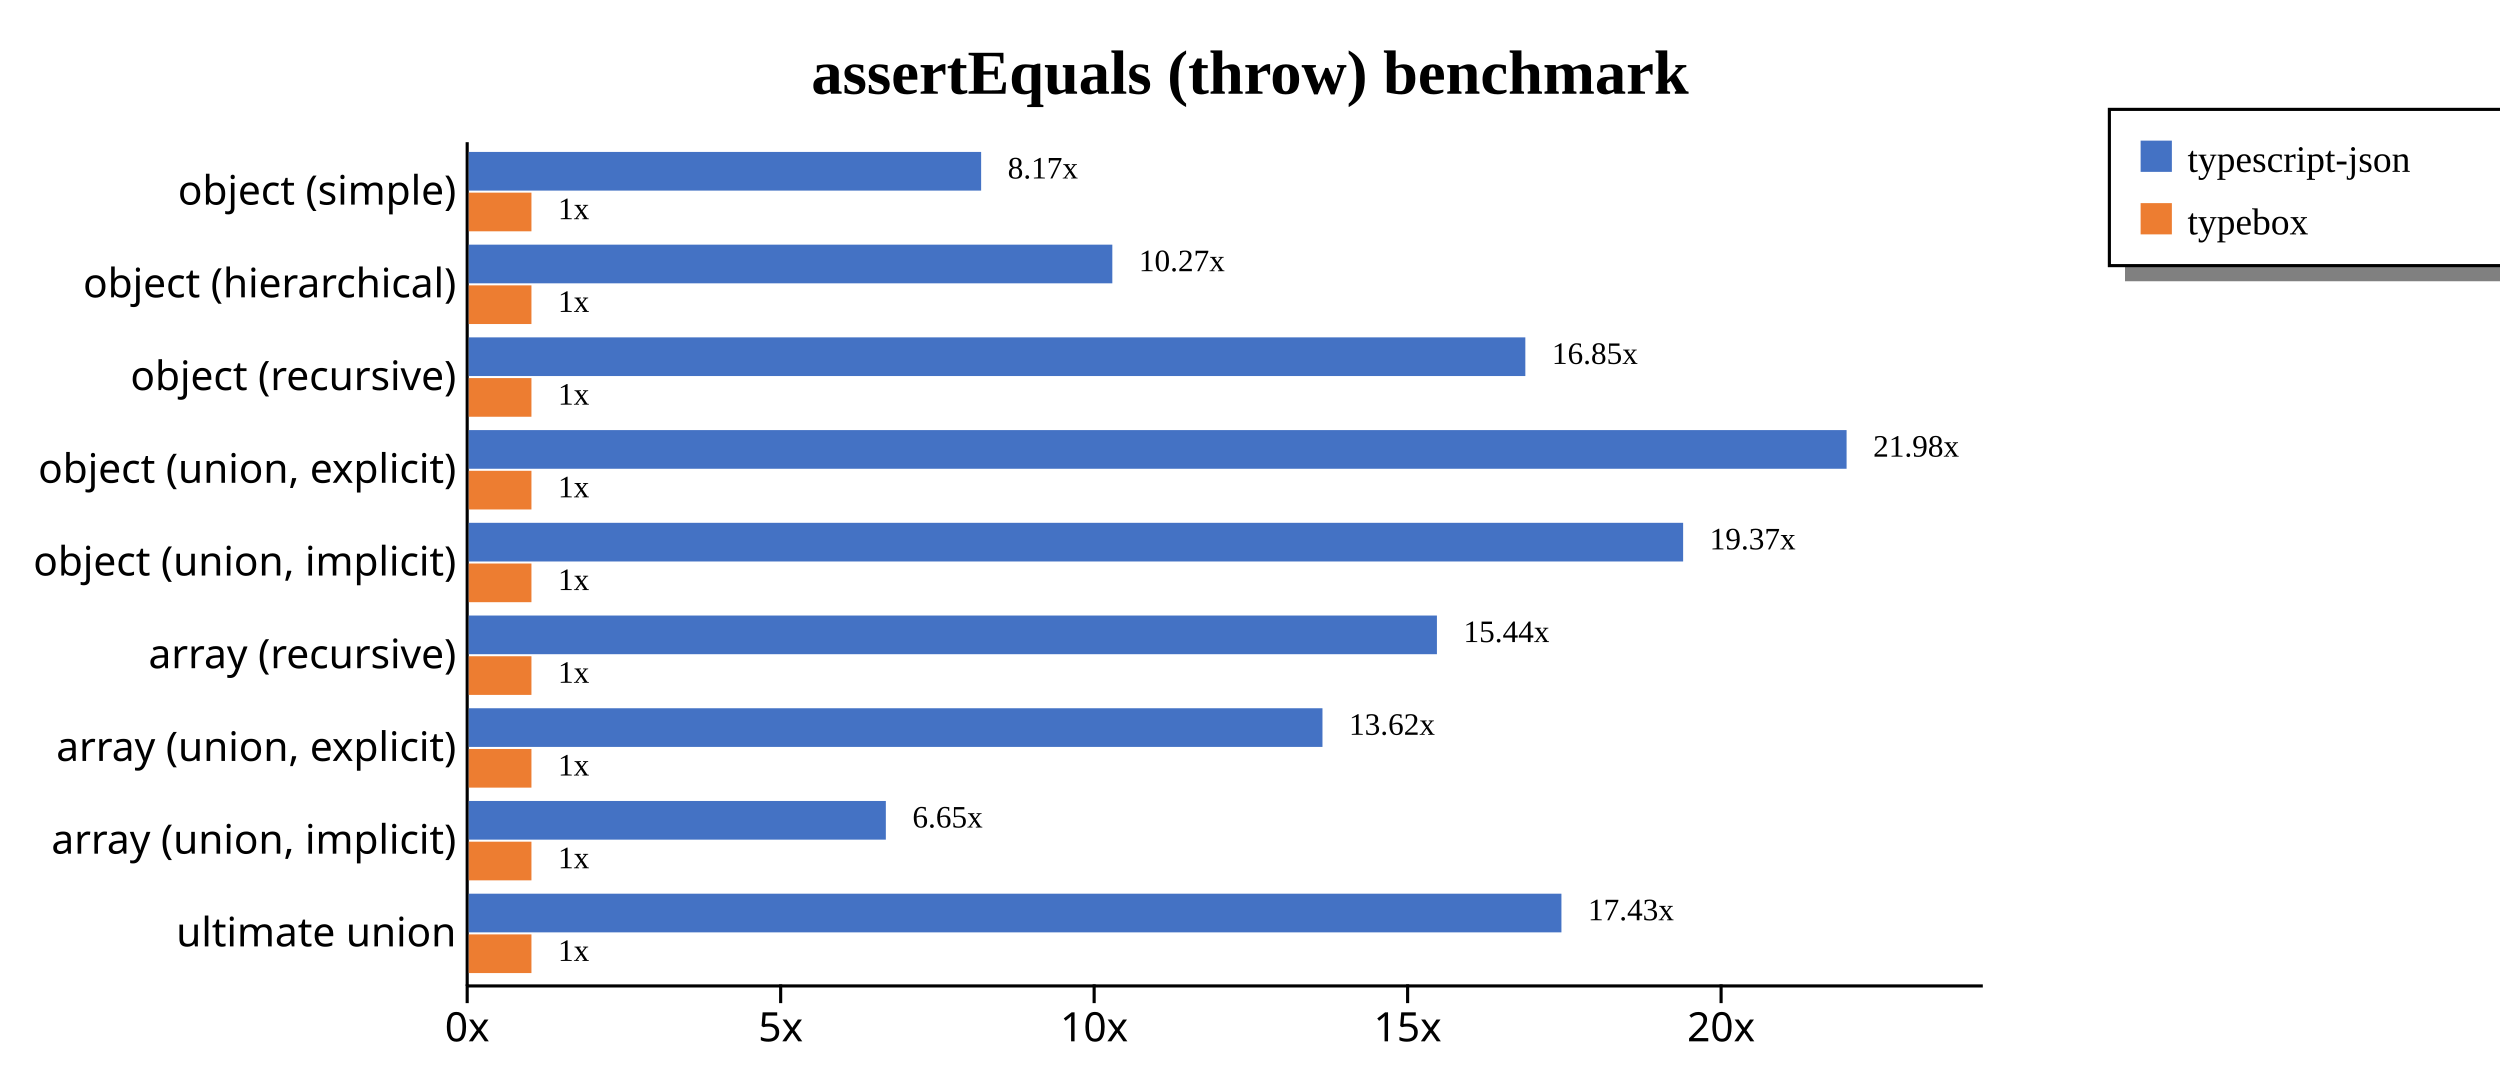
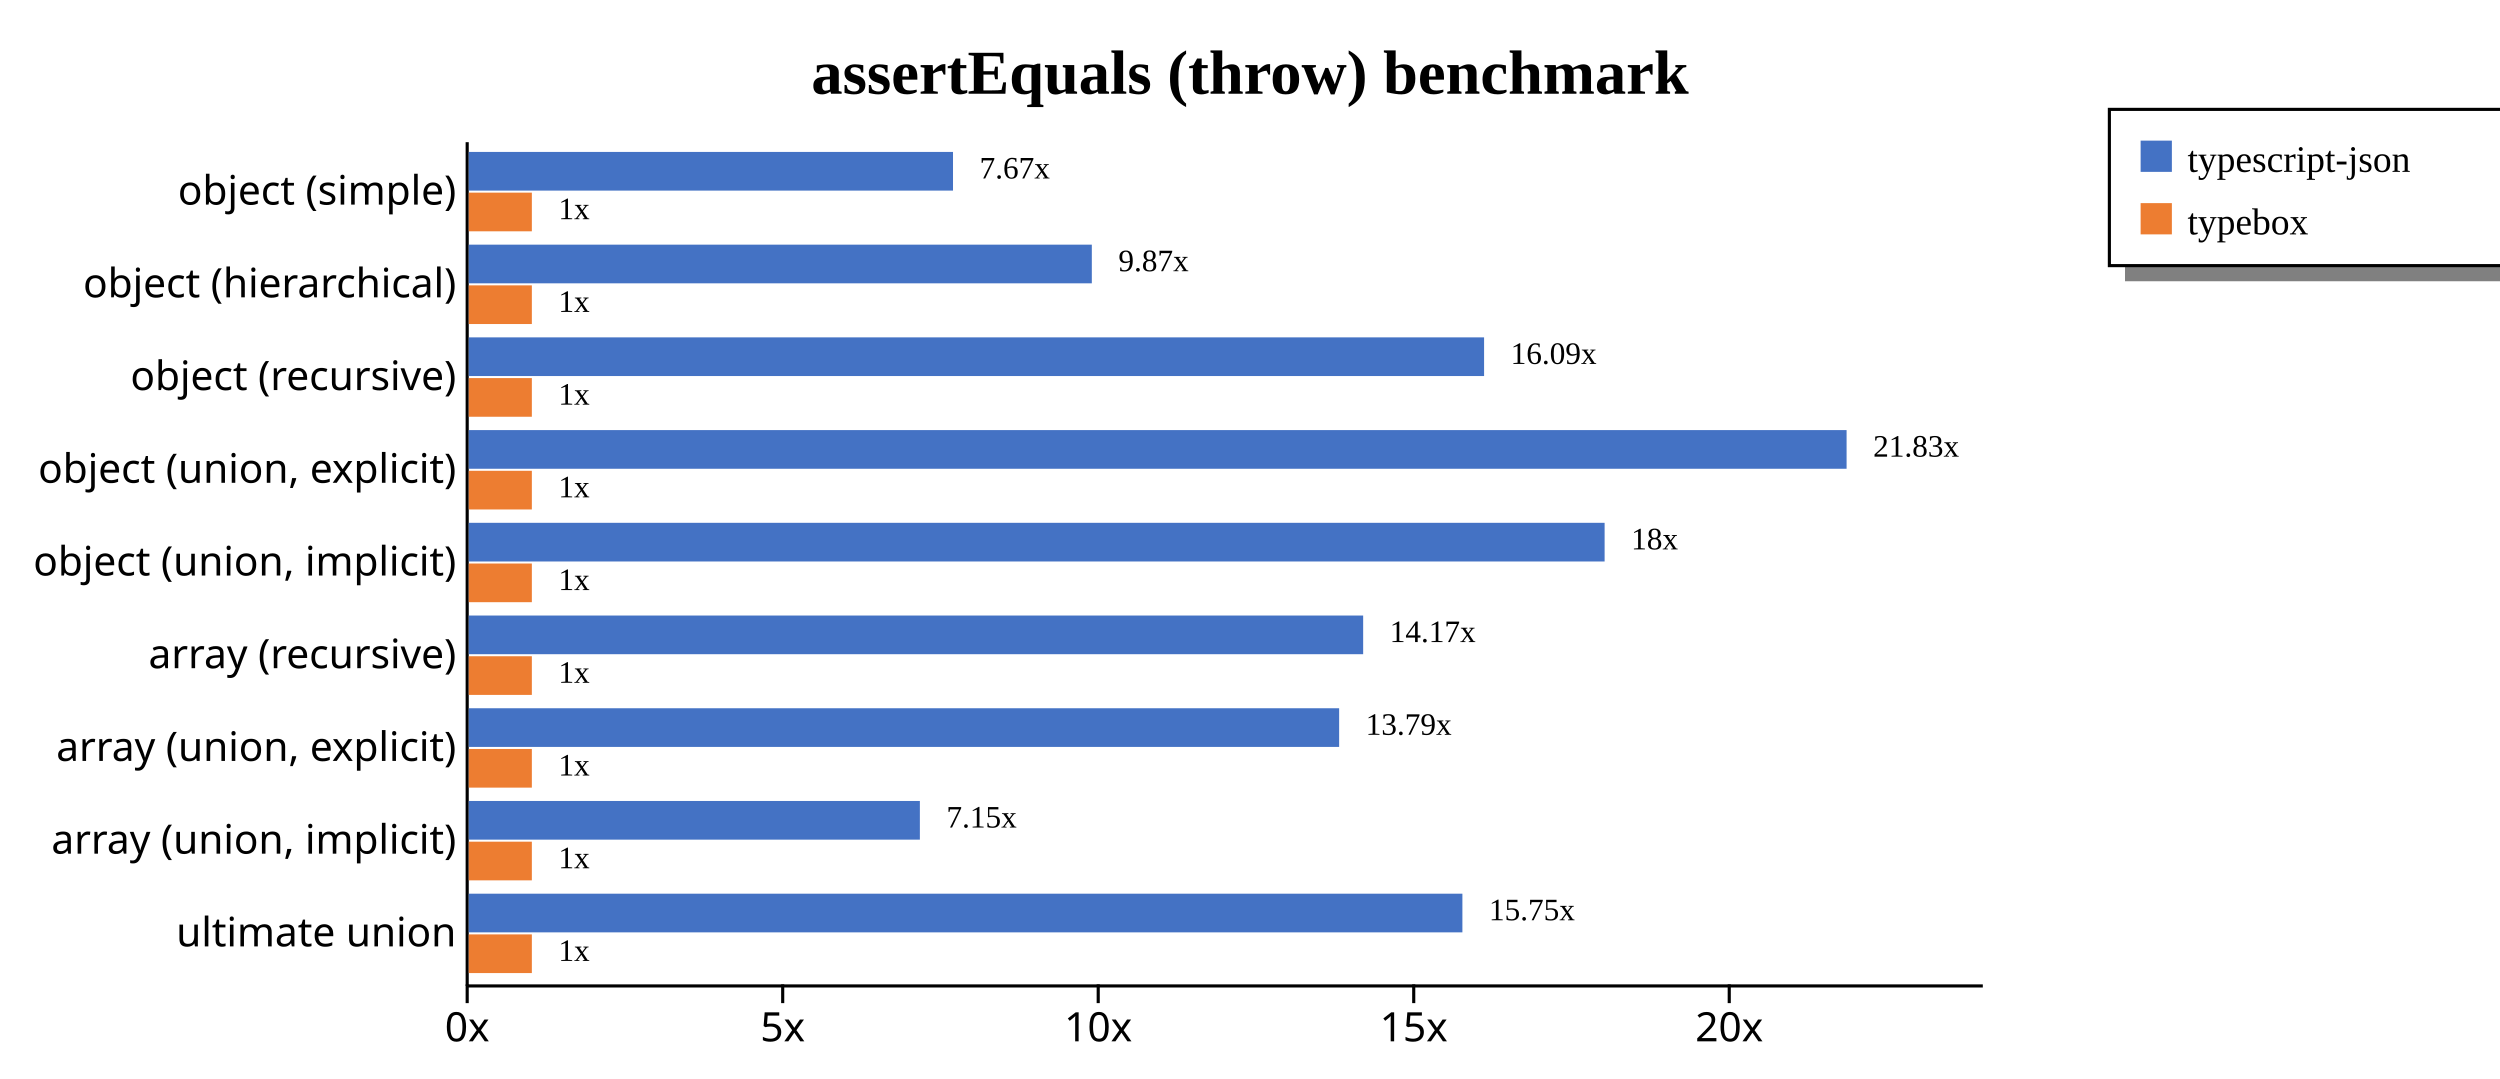
<svg xmlns="http://www.w3.org/2000/svg" width="800" height="345" style="background-color: white;">
  <g class="y axis" transform="translate(149,45)" fill="none" font-size="10" font-family="sans-serif" text-anchor="end" style="font-size: 13px;">
    <path class="domain" stroke="currentColor" d="M0.5,0.5V270.5" />
    <g class="tick" opacity="1" transform="translate(0,16.31868)" style="font-size: 13px;">
      <line stroke="currentColor" x2="0" />
      <text fill="currentColor" x="-3" dy="0.32em">object (simple)    </text>
    </g>
    <g class="tick" opacity="1" transform="translate(0,45.98901)" style="font-size: 13px;">
      <line stroke="currentColor" x2="0" />
      <text fill="currentColor" x="-3" dy="0.32em">object (hierarchical)    </text>
    </g>
    <g class="tick" opacity="1" transform="translate(0,75.65934)" style="font-size: 13px;">
      <line stroke="currentColor" x2="0" />
      <text fill="currentColor" x="-3" dy="0.32em">object (recursive)    </text>
    </g>
    <g class="tick" opacity="1" transform="translate(0,105.3297)" style="font-size: 13px;">
      <line stroke="currentColor" x2="0" />
      <text fill="currentColor" x="-3" dy="0.32em">object (union, explicit)    </text>
    </g>
    <g class="tick" opacity="1" transform="translate(0,135)" style="font-size: 13px;">
      <line stroke="currentColor" x2="0" />
      <text fill="currentColor" x="-3" dy="0.32em">object (union, implicit)    </text>
    </g>
    <g class="tick" opacity="1" transform="translate(0,164.6703)" style="font-size: 13px;">
      <line stroke="currentColor" x2="0" />
      <text fill="currentColor" x="-3" dy="0.32em">array (recursive)    </text>
    </g>
    <g class="tick" opacity="1" transform="translate(0,194.3407)" style="font-size: 13px;">
      <line stroke="currentColor" x2="0" />
      <text fill="currentColor" x="-3" dy="0.32em">array (union, explicit)    </text>
    </g>
    <g class="tick" opacity="1" transform="translate(0,224.011)" style="font-size: 13px;">
      <line stroke="currentColor" x2="0" />
      <text fill="currentColor" x="-3" dy="0.32em">array (union, implicit)    </text>
    </g>
    <g class="tick" opacity="1" transform="translate(0,253.6813)" style="font-size: 13px;">
      <line stroke="currentColor" x2="0" />
      <text fill="currentColor" x="-3" dy="0.32em">ultimate union    </text>
    </g>
  </g>
  <g class="x axis" transform="translate(149,315)" fill="none" font-size="10" font-family="sans-serif" text-anchor="middle" style="font-size: 13px;">
    <path class="domain" stroke="currentColor" d="M0.5,0.5H485.5" />
    <g class="tick" opacity="1" transform="translate(0.5,0)" style="font-size: 13px;">
      <line stroke="currentColor" y2="6" />
      <text fill="currentColor" y="9" dy="0.71em">0x</text>
    </g>
-     <g class="tick" opacity="1" transform="translate(100.8123,0)" style="font-size: 13px;">
+     <g class="tick" opacity="1" transform="translate(101.464,0)" style="font-size: 13px;">
      <line stroke="currentColor" y2="6" />
      <text fill="currentColor" y="9" dy="0.71em">5x</text>
    </g>
-     <g class="tick" opacity="1" transform="translate(201.1246,0)" style="font-size: 13px;">
+     <g class="tick" opacity="1" transform="translate(202.428,0)" style="font-size: 13px;">
      <line stroke="currentColor" y2="6" />
      <text fill="currentColor" y="9" dy="0.71em">10x</text>
    </g>
-     <g class="tick" opacity="1" transform="translate(301.4369,0)" style="font-size: 13px;">
+     <g class="tick" opacity="1" transform="translate(303.392,0)" style="font-size: 13px;">
      <line stroke="currentColor" y2="6" />
      <text fill="currentColor" y="9" dy="0.71em">15x</text>
    </g>
-     <g class="tick" opacity="1" transform="translate(401.7492,0)" style="font-size: 13px;">
+     <g class="tick" opacity="1" transform="translate(404.356,0)" style="font-size: 13px;">
      <line stroke="currentColor" y2="6" />
      <text fill="currentColor" y="9" dy="0.71em">20x</text>
    </g>
  </g>
  <text transform="translate(400, 30)" style="text-anchor: middle; font-size: 20px; font-weight: bold;">assertEquals (throw) benchmark</text>
  <rect x="680" y="85" width="200" height="5" fill="gray" />
  <rect x="675" y="35" width="200" height="50" fill="none" stroke="black" />
  <rect x="685" y="45" width="10" height="10" style="fill: #4472c4;" />
  <text x="700" y="55" style="font-size: 12px;">typescript-json</text>
  <rect x="685" y="65" width="10" height="10" style="fill: #ed7d31;" />
  <text x="700" y="75" style="font-size: 12px;">typebox</text>
  <g style="font-size: 13px;">
    <g style="font-size: 13px;">
-       <rect x="150" y="48.618" width="163.963" height="12.375" fill="#4472c4" />
-       <rect x="150" y="61.644" width="20.062" height="12.375" fill="#ed7d31" />
-       <text class="label" x="322.463" y="57.118" font-size="10px">8.17x</text>
-       <text class="label" x="178.562" y="70.144" font-size="10px">1x</text>
+       <rect x="150" y="48.618" width="154.963" height="12.375" fill="#4472c4" />
+       <rect x="150" y="61.644" width="20.193" height="12.375" fill="#ed7d31" />
+       <text class="label" x="313.463" y="57.118" font-size="10px">7.67x</text>
+       <text class="label" x="178.693" y="70.144" font-size="10px">1x</text>
+       <text class="label" x="309.963" y="58.618" font-size="8px" />
+       <text class="label" x="175.193" y="71.644" font-size="8px" />
    </g>
    <g style="font-size: 13px;">
-       <rect x="150" y="78.289" width="205.945" height="12.375" fill="#4472c4" />
-       <rect x="150" y="91.315" width="20.062" height="12.375" fill="#ed7d31" />
-       <text class="label" x="364.445" y="86.789" font-size="10px">10.27x</text>
-       <text class="label" x="178.562" y="99.815" font-size="10px">1x</text>
+       <rect x="150" y="78.289" width="199.382" height="12.375" fill="#4472c4" />
+       <rect x="150" y="91.315" width="20.193" height="12.375" fill="#ed7d31" />
+       <text class="label" x="357.882" y="86.789" font-size="10px">9.87x</text>
+       <text class="label" x="178.693" y="99.815" font-size="10px">1x</text>
+       <text class="label" x="354.382" y="88.289" font-size="8px" />
+       <text class="label" x="175.193" y="101.315" font-size="8px" />
    </g>
    <g style="font-size: 13px;">
-       <rect x="150" y="107.959" width="338.108" height="12.375" fill="#4472c4" />
-       <rect x="150" y="120.985" width="20.062" height="12.375" fill="#ed7d31" />
-       <text class="label" x="496.608" y="116.459" font-size="10px">16.85x</text>
-       <text class="label" x="178.562" y="129.485" font-size="10px">1x</text>
+       <rect x="150" y="107.959" width="324.907" height="12.375" fill="#4472c4" />
+       <rect x="150" y="120.985" width="20.193" height="12.375" fill="#ed7d31" />
+       <text class="label" x="483.407" y="116.459" font-size="10px">16.09x</text>
+       <text class="label" x="178.693" y="129.485" font-size="10px">1x</text>
+       <text class="label" x="479.907" y="117.959" font-size="8px" />
+       <text class="label" x="175.193" y="130.985" font-size="8px" />
    </g>
    <g style="font-size: 13px;">
      <rect x="150" y="137.629" width="440.909" height="12.375" fill="#4472c4" />
-       <rect x="150" y="150.655" width="20.062" height="12.375" fill="#ed7d31" />
-       <text class="label" x="599.409" y="146.129" font-size="10px">21.98x</text>
-       <text class="label" x="178.562" y="159.155" font-size="10px">1x</text>
+       <rect x="150" y="150.655" width="20.193" height="12.375" fill="#ed7d31" />
+       <text class="label" x="599.409" y="146.129" font-size="10px">21.83x</text>
+       <text class="label" x="178.693" y="159.155" font-size="10px">1x</text>
+       <text class="label" x="595.909" y="147.629" font-size="8px" />
+       <text class="label" x="175.193" y="160.655" font-size="8px" />
    </g>
    <g style="font-size: 13px;">
-       <rect x="150" y="167.3" width="388.601" height="12.375" fill="#4472c4" />
-       <rect x="150" y="180.326" width="20.062" height="12.375" fill="#ed7d31" />
-       <text class="label" x="547.101" y="175.8" font-size="10px">19.37x</text>
-       <text class="label" x="178.562" y="188.826" font-size="10px">1x</text>
+       <rect x="150" y="167.3" width="363.476" height="12.375" fill="#4472c4" />
+       <rect x="150" y="180.326" width="20.193" height="12.375" fill="#ed7d31" />
+       <text class="label" x="521.976" y="175.8" font-size="10px">18x</text>
+       <text class="label" x="178.693" y="188.826" font-size="10px">1x</text>
+       <text class="label" x="518.476" y="177.3" font-size="8px" />
+       <text class="label" x="175.193" y="190.326" font-size="8px" />
    </g>
    <g style="font-size: 13px;">
-       <rect x="150" y="196.97" width="309.816" height="12.375" fill="#4472c4" />
-       <rect x="150" y="209.996" width="20.062" height="12.375" fill="#ed7d31" />
-       <text class="label" x="468.316" y="205.47" font-size="10px">15.44x</text>
-       <text class="label" x="178.562" y="218.496" font-size="10px">1x</text>
+       <rect x="150" y="196.97" width="286.211" height="12.375" fill="#4472c4" />
+       <rect x="150" y="209.996" width="20.193" height="12.375" fill="#ed7d31" />
+       <text class="label" x="444.711" y="205.47" font-size="10px">14.17x</text>
+       <text class="label" x="178.693" y="218.496" font-size="10px">1x</text>
+       <text class="label" x="441.211" y="206.97" font-size="8px" />
+       <text class="label" x="175.193" y="219.996" font-size="8px" />
    </g>
    <g style="font-size: 13px;">
-       <rect x="150" y="226.64" width="273.192" height="12.375" fill="#4472c4" />
-       <rect x="150" y="239.666" width="20.062" height="12.375" fill="#ed7d31" />
-       <text class="label" x="431.692" y="235.14" font-size="10px">13.62x</text>
-       <text class="label" x="178.562" y="248.166" font-size="10px">1x</text>
+       <rect x="150" y="226.64" width="278.525" height="12.375" fill="#4472c4" />
+       <rect x="150" y="239.666" width="20.193" height="12.375" fill="#ed7d31" />
+       <text class="label" x="437.025" y="235.14" font-size="10px">13.79x</text>
+       <text class="label" x="178.693" y="248.166" font-size="10px">1x</text>
+       <text class="label" x="433.525" y="236.64" font-size="8px" />
+       <text class="label" x="175.193" y="249.666" font-size="8px" />
    </g>
    <g style="font-size: 13px;">
-       <rect x="150" y="256.311" width="133.469" height="12.375" fill="#4472c4" />
-       <rect x="150" y="269.337" width="20.062" height="12.375" fill="#ed7d31" />
-       <text class="label" x="291.969" y="264.811" font-size="10px">6.65x</text>
-       <text class="label" x="178.562" y="277.837" font-size="10px">1x</text>
+       <rect x="150" y="256.311" width="144.358" height="12.375" fill="#4472c4" />
+       <rect x="150" y="269.337" width="20.193" height="12.375" fill="#ed7d31" />
+       <text class="label" x="302.858" y="264.811" font-size="10px">7.15x</text>
+       <text class="label" x="178.693" y="277.837" font-size="10px">1x</text>
+       <text class="label" x="299.358" y="266.311" font-size="8px" />
+       <text class="label" x="175.193" y="279.337" font-size="8px" />
    </g>
    <g style="font-size: 13px;">
-       <rect x="150" y="285.981" width="349.658" height="12.375" fill="#4472c4" />
-       <rect x="150" y="299.007" width="20.062" height="12.375" fill="#ed7d31" />
-       <text class="label" x="508.158" y="294.481" font-size="10px">17.43x</text>
-       <text class="label" x="178.562" y="307.507" font-size="10px">1x</text>
+       <rect x="150" y="285.981" width="317.967" height="12.375" fill="#4472c4" />
+       <rect x="150" y="299.007" width="20.193" height="12.375" fill="#ed7d31" />
+       <text class="label" x="476.467" y="294.481" font-size="10px">15.75x</text>
+       <text class="label" x="178.693" y="307.507" font-size="10px">1x</text>
+       <text class="label" x="472.967" y="295.981" font-size="8px" />
+       <text class="label" x="175.193" y="309.007" font-size="8px" />
    </g>
  </g>
</svg>
